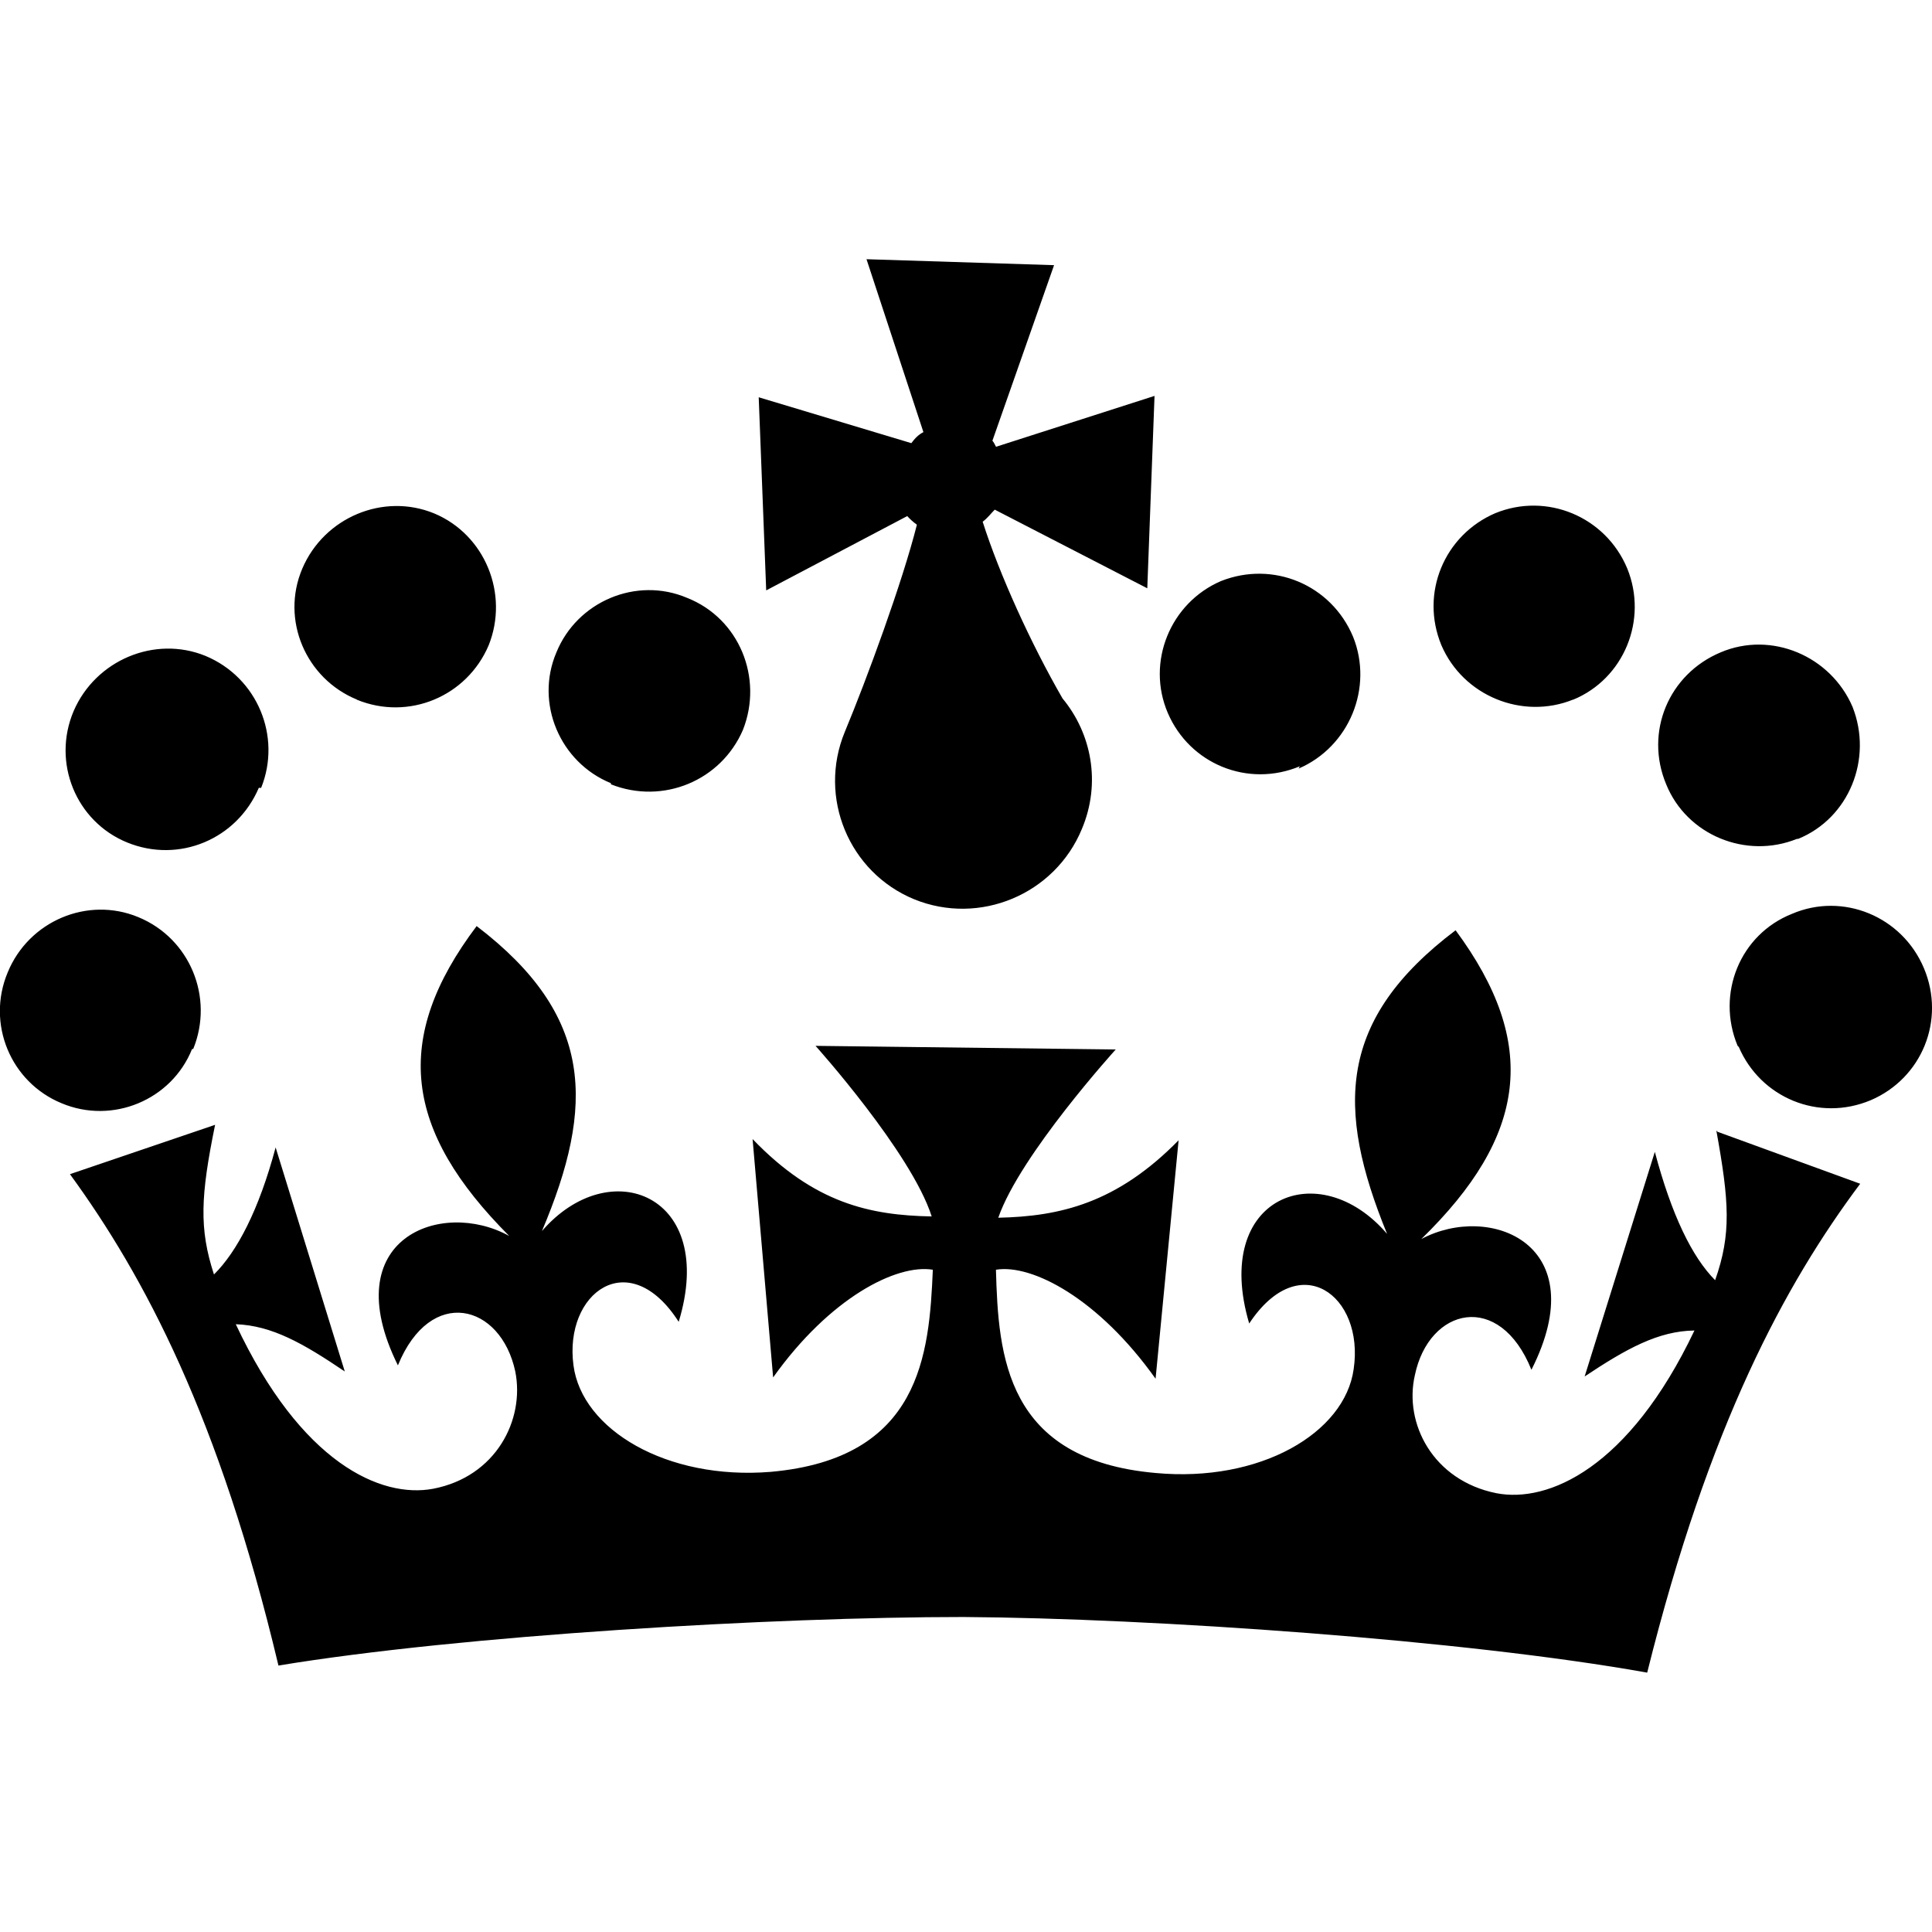
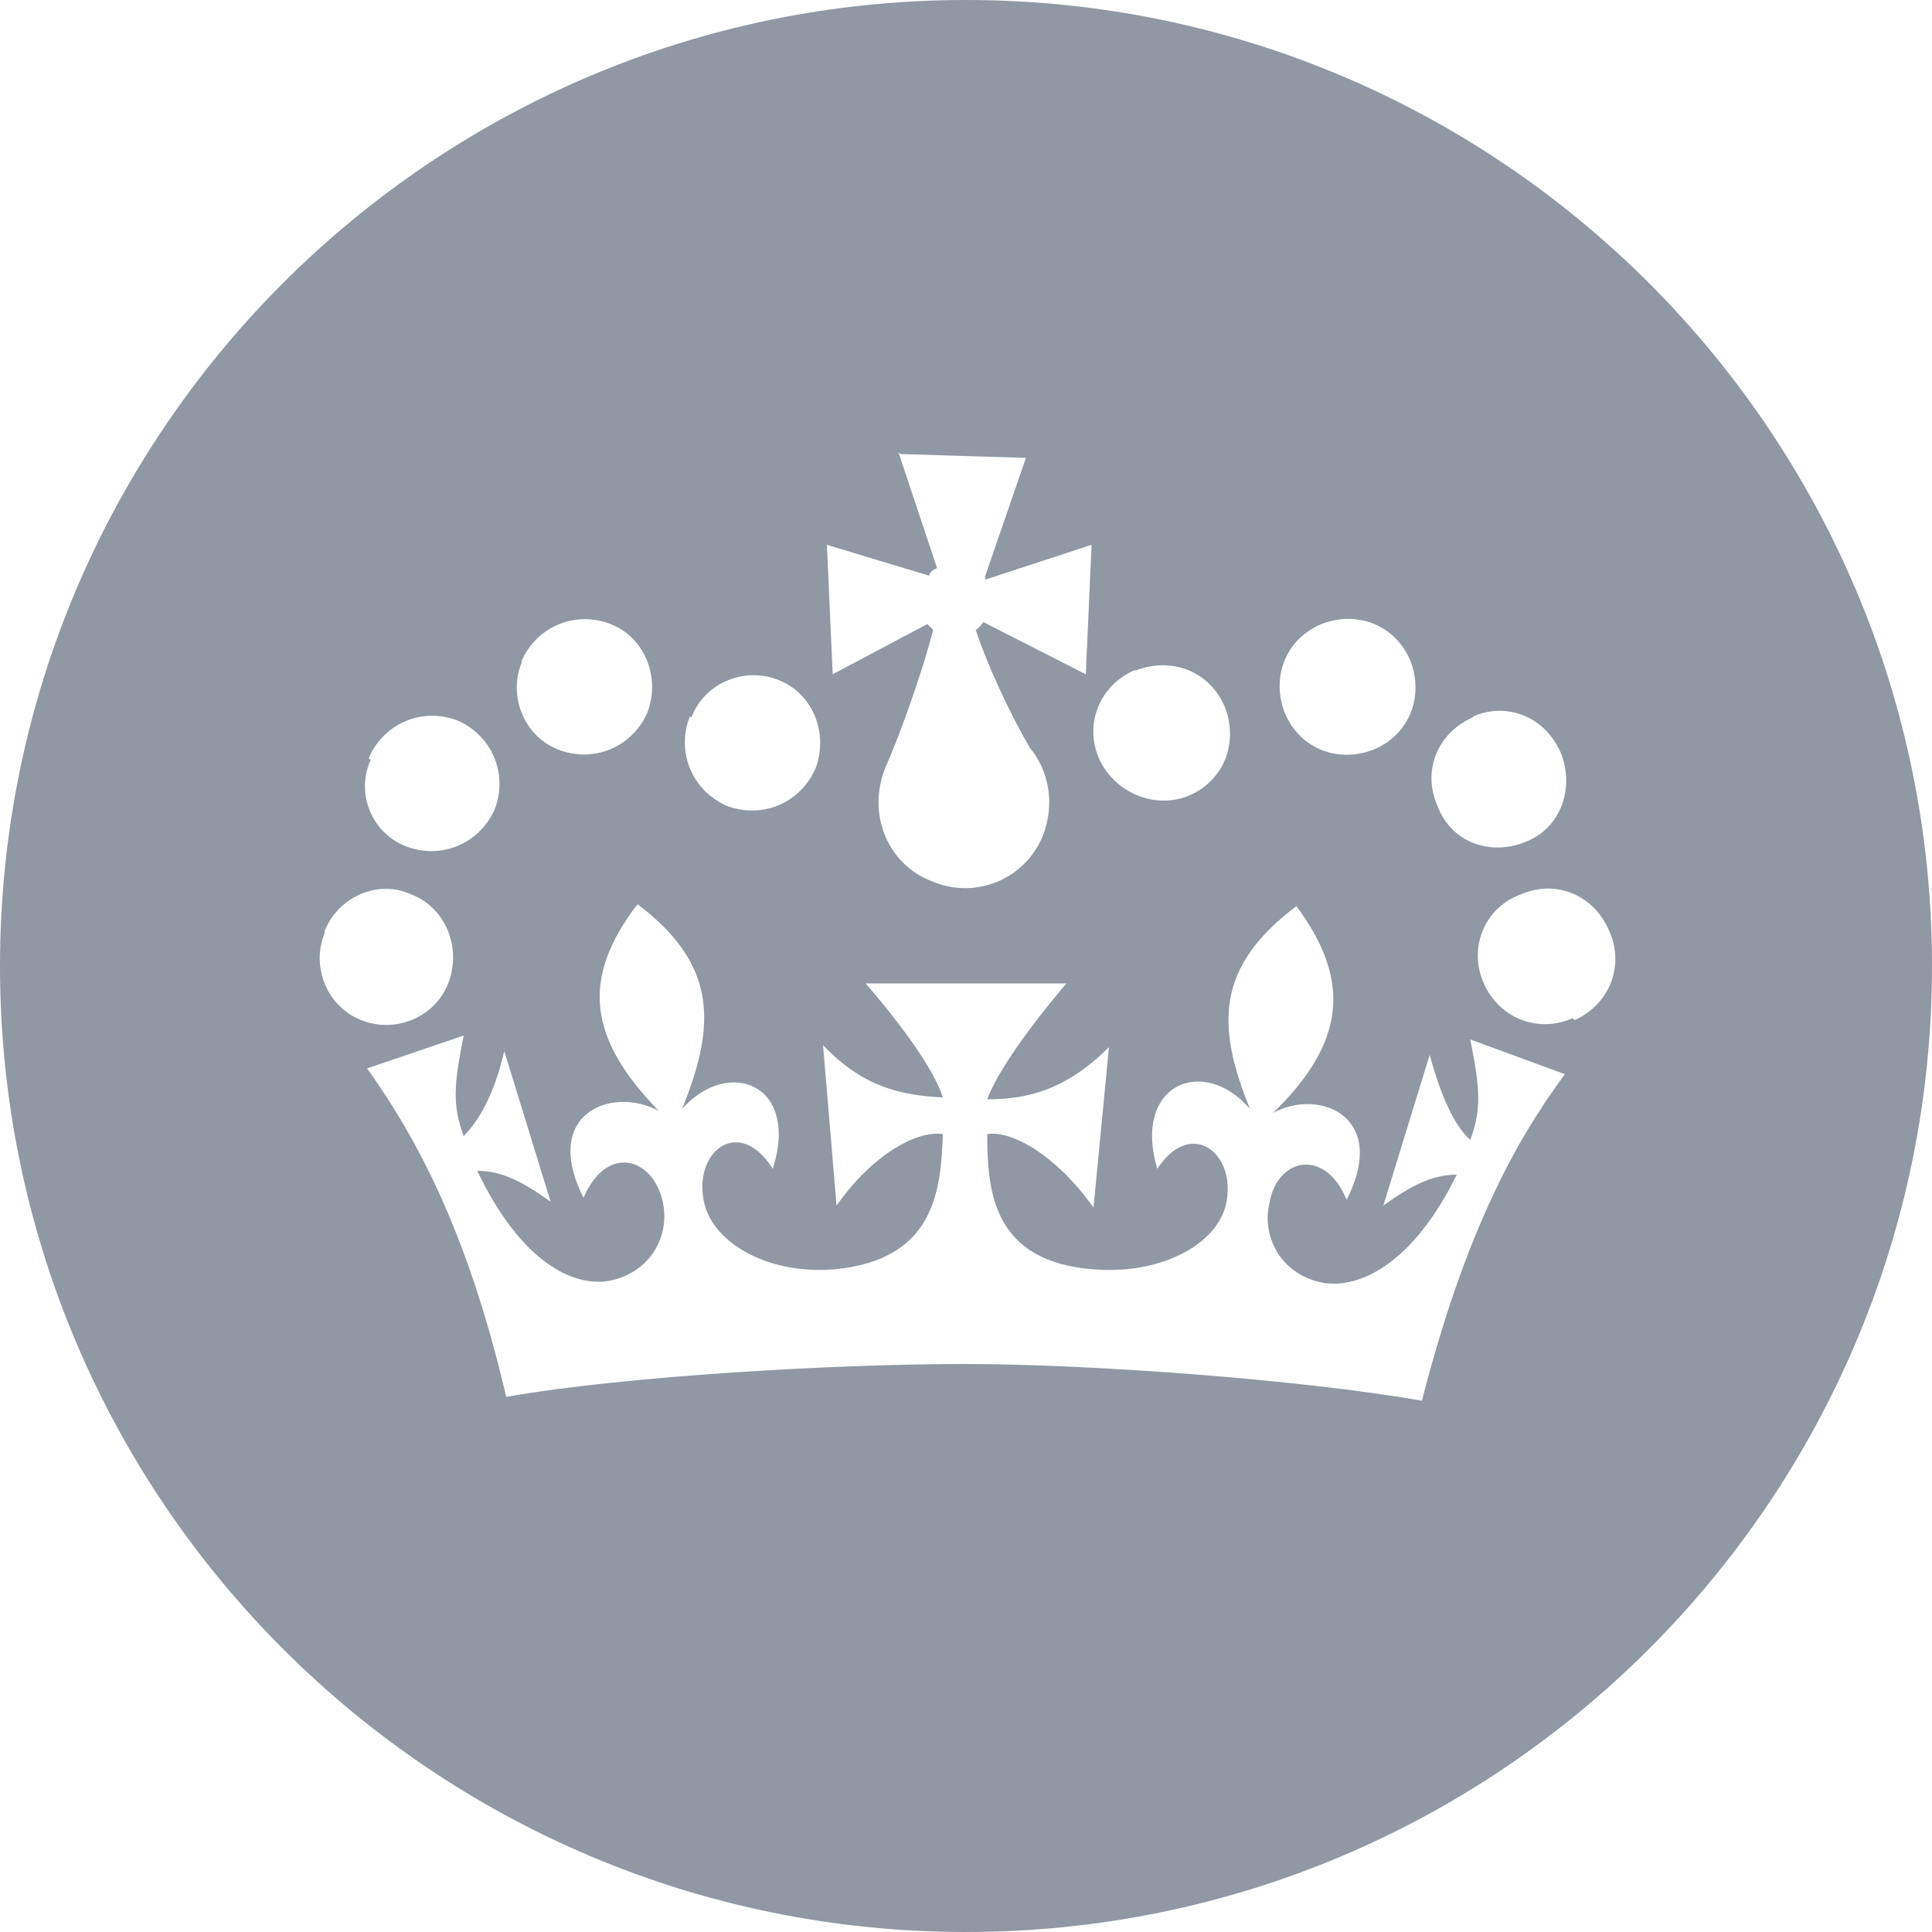
- <svg xmlns="http://www.w3.org/2000/svg" fill="#000000" width="800px" height="800px" viewBox="0 0 24 24" role="img">
-   <path d="M2.4 13.031c.261-.64-.04-1.374-.682-1.638-.631-.262-1.362.049-1.623.688-.266.637.038 1.363.668 1.623.632.267 1.368-.037 1.623-.673m.858-3.244c.256-.636-.045-1.37-.691-1.639-.631-.258-1.367.053-1.639.687-.27.638.03 1.369.662 1.629.646.266 1.367-.039 1.639-.677m1.218-1.095c.645.264 1.367-.041 1.637-.675.256-.639-.045-1.375-.676-1.639-.632-.26-1.368.049-1.639.686-.271.638.046 1.367.678 1.626m3.156 1.053c.646.256 1.368-.045 1.64-.676.255-.646-.046-1.383-.691-1.639-.634-.271-1.37.046-1.626.676-.27.632.045 1.368.677 1.625M21.6 13.006c.271.631.993.933 1.639.661.632-.27.933-.992.661-1.639-.271-.646-1.008-.947-1.639-.676-.646.256-.945.992-.676 1.639m.752-2.57c.631-.257.931-.993.676-1.64-.271-.632-1.008-.946-1.639-.677-.646.271-.947.992-.676 1.639.256.632.993.933 1.624.678m-2.78-1.729c.631-.26.932-.992.672-1.631-.27-.646-1.001-.947-1.639-.686-.632.271-.937.992-.67 1.639.27.631 1.007.932 1.638.676m-3.412.858c.631-.271.932-1.007.677-1.639-.271-.646-.993-.947-1.64-.691-.631.271-.932 1.008-.661 1.639.271.632.993.932 1.64.662M9.425 4.935l.093 2.399 1.752-.923c.035.039.079.078.12.107-.181.718-.621 1.914-.896 2.575-.335.812.051 1.744.862 2.078.812.331 1.747-.06 2.083-.872.241-.57.121-1.188-.24-1.623-.391-.678-.781-1.533-.992-2.195.061-.045.105-.105.15-.15l1.895.977.09-2.39-1.969.632c-.016-.031-.031-.061-.045-.075l.766-2.181-2.33-.074.707 2.148c-.061.031-.105.076-.15.137l-1.896-.57zm11.896 9.109c.16.883.188 1.284-.015 1.859-.285-.286-.54-.807-.749-1.594l-.872 2.79c.52-.346.915-.565 1.364-.571-.815 1.713-1.819 2.146-2.461 2.021-.787-.158-1.15-.867-1.012-1.466.175-.842 1.052-1.052 1.448-.067.792-1.566-.52-2.078-1.368-1.624 1.313-1.28 1.468-2.426.426-3.836-1.464 1.106-1.49 2.21-.851 3.772-.842-.985-2.18-.466-1.713 1.113.627-.949 1.432-.346 1.298.565-.109.796-1.163 1.413-2.461 1.292-1.864-.165-1.954-1.457-1.983-2.525.451-.074 1.277.361 1.983 1.354l.286-2.962c-.767.782-1.474.946-2.24.962.271-.781 1.459-2.09 1.459-2.09l-3.729-.045s1.188 1.323 1.443 2.119c-.768-.014-1.459-.164-2.225-.961l.255 2.961c.706-.991 1.534-1.412 1.984-1.338-.045 1.053-.15 2.346-2.015 2.511-1.293.105-2.345-.526-2.449-1.323-.121-.901.691-1.503 1.307-.541.481-1.578-.856-2.104-1.699-1.127.662-1.564.647-2.676-.811-3.789-1.053 1.398-.902 2.541.405 3.85-.842-.467-2.165.029-1.383 1.607.405-.992 1.278-.766 1.458.076.12.601-.24 1.308-1.021 1.457-.646.121-1.639-.315-2.451-2.044.451.016.842.241 1.354.587l-.859-2.783c-.209.781-.48 1.295-.766 1.578-.186-.57-.166-.977.014-1.859l-1.803.613c.922 1.264 1.857 3.021 2.59 6.104 2.275-.376 6.157-.603 8.509-.603 2.345.015 6.229.285 8.494.691.767-3.081 1.713-4.825 2.646-6.073l-1.773-.646-.014-.015z" />
+ <svg xmlns="http://www.w3.org/2000/svg" id="Layer_1" version="1.1" viewBox="0 0 100 100">
+   <defs>
+     <style>
+       .st0 {
+         fill: #8f98a3;
+         fill-rule: evenodd;
+       }
+     </style>
+   </defs>
+   <path class="st0" d="M50,0C22.4,0,0,22.4,0,50s22.4,50,50,50,50-22.4,50-50S77.6,0,50,0ZM76.2,37.1c1.8-.8,3.8,0,4.6,1.9.7,1.8,0,3.9-1.9,4.6h0c-1.8.7-3.8,0-4.5-1.9-.8-1.8,0-3.8,1.9-4.6h0ZM68.4,32.3c1.8-.7,3.8,0,4.6,1.9.7,1.8,0,3.8-1.9,4.6h0c-1.8.7-3.8,0-4.6-1.9-.7-1.8,0-3.8,1.9-4.6ZM58.8,34.7c1.8-.7,3.8,0,4.6,1.9.7,1.8,0,3.8-1.9,4.6h0c-1.8.7-3.8-.2-4.6-1.9-.8-1.8,0-3.8,1.8-4.6h.1ZM46.6,23.5l6.5.2-2.1,6.1s0,.1,0,.2l5.5-1.8-.3,6.7-5.3-2.7c0,0-.2.3-.4.4.6,1.8,1.7,4.2,2.8,6.1,1,1.2,1.3,2.9.7,4.5-.9,2.3-3.5,3.4-5.8,2.4-2.3-.9-3.3-3.5-2.4-5.8.8-1.8,2-5.2,2.5-7.2,0,0-.2-.2-.3-.3l-4.9,2.6-.3-6.7,5.3,1.6c0-.2.2-.3.4-.4l-2-6h0ZM35.8,37.1c.7-1.8,2.8-2.6,4.5-1.9,1.8.7,2.6,2.8,1.9,4.6-.8,1.8-2.8,2.6-4.6,1.9h0c-1.8-.8-2.6-2.8-1.9-4.6h0ZM27,34.2c.8-1.8,2.8-2.6,4.6-1.9,1.8.7,2.6,2.8,1.9,4.6-.8,1.8-2.8,2.6-4.6,1.9h0c-1.8-.7-2.6-2.8-1.9-4.5h0ZM19.1,39.2c.8-1.8,2.8-2.6,4.6-1.9,1.8.8,2.6,2.8,1.9,4.6h0c-.8,1.8-2.8,2.6-4.6,1.9-1.8-.7-2.6-2.8-1.8-4.5h-.1ZM16.8,48.2c.7-1.8,2.8-2.7,4.5-1.9,1.8.7,2.6,2.8,1.9,4.6h0c-.7,1.8-2.8,2.6-4.5,1.9-1.8-.7-2.6-2.8-1.9-4.5h0ZM73.6,72.5c-6.3-1.1-17.2-1.9-23.7-1.9s-17.4.6-23.7,1.7c-2-8.6-4.7-13.5-7.2-17l5-1.7c-.5,2.5-.6,3.6,0,5.2.8-.8,1.6-2.2,2.1-4.4l2.4,7.8c-1.4-1-2.5-1.6-3.8-1.6,2.3,4.8,5,6,6.8,5.7,2.2-.4,3.2-2.4,2.8-4.1-.5-2.3-2.9-3-4.1-.2-2.2-4.4,1.5-5.8,3.9-4.5-3.6-3.7-4.1-6.8-1.1-10.7,4.1,3.1,4.1,6.2,2.3,10.6,2.4-2.7,6.1-1.3,4.7,3.1-1.7-2.7-4-1-3.6,1.5.3,2.2,3.2,4,6.8,3.7,5.2-.5,5.5-4.1,5.6-7-1.3-.2-3.6,1-5.5,3.7l-.7-8.3c2.1,2.2,4.1,2.6,6.2,2.7-.7-2.2-4-5.9-4-5.9h10.4c0,0-3.3,3.8-4.1,6,2.1,0,4.1-.5,6.3-2.7l-.8,8.3c-2-2.8-4.3-4-5.5-3.8,0,3,.3,6.6,5.5,7,3.6.3,6.6-1.4,6.9-3.6.4-2.5-1.9-4.2-3.6-1.6-1.3-4.4,2.4-5.9,4.8-3.1-1.8-4.4-1.7-7.4,2.4-10.5,2.9,3.9,2.5,7.1-1.2,10.7,2.4-1.3,6,.2,3.8,4.5-1.1-2.7-3.6-2.2-4,.2-.4,1.7.6,3.7,2.8,4.1,1.8.3,4.6-.9,6.9-5.6-1.3,0-2.4.6-3.8,1.6l2.4-7.8c.6,2.2,1.3,3.7,2.1,4.4.6-1.6.5-2.7,0-5.2h0l4.9,1.8c-2.6,3.5-5.2,8.3-7.4,16.9h0ZM81.4,52.7c-1.8.8-3.8,0-4.6-1.8h0c-.8-1.8,0-3.9,1.9-4.6,1.8-.8,3.8,0,4.6,1.9.8,1.8,0,3.8-1.8,4.6h0Z" />
</svg>
